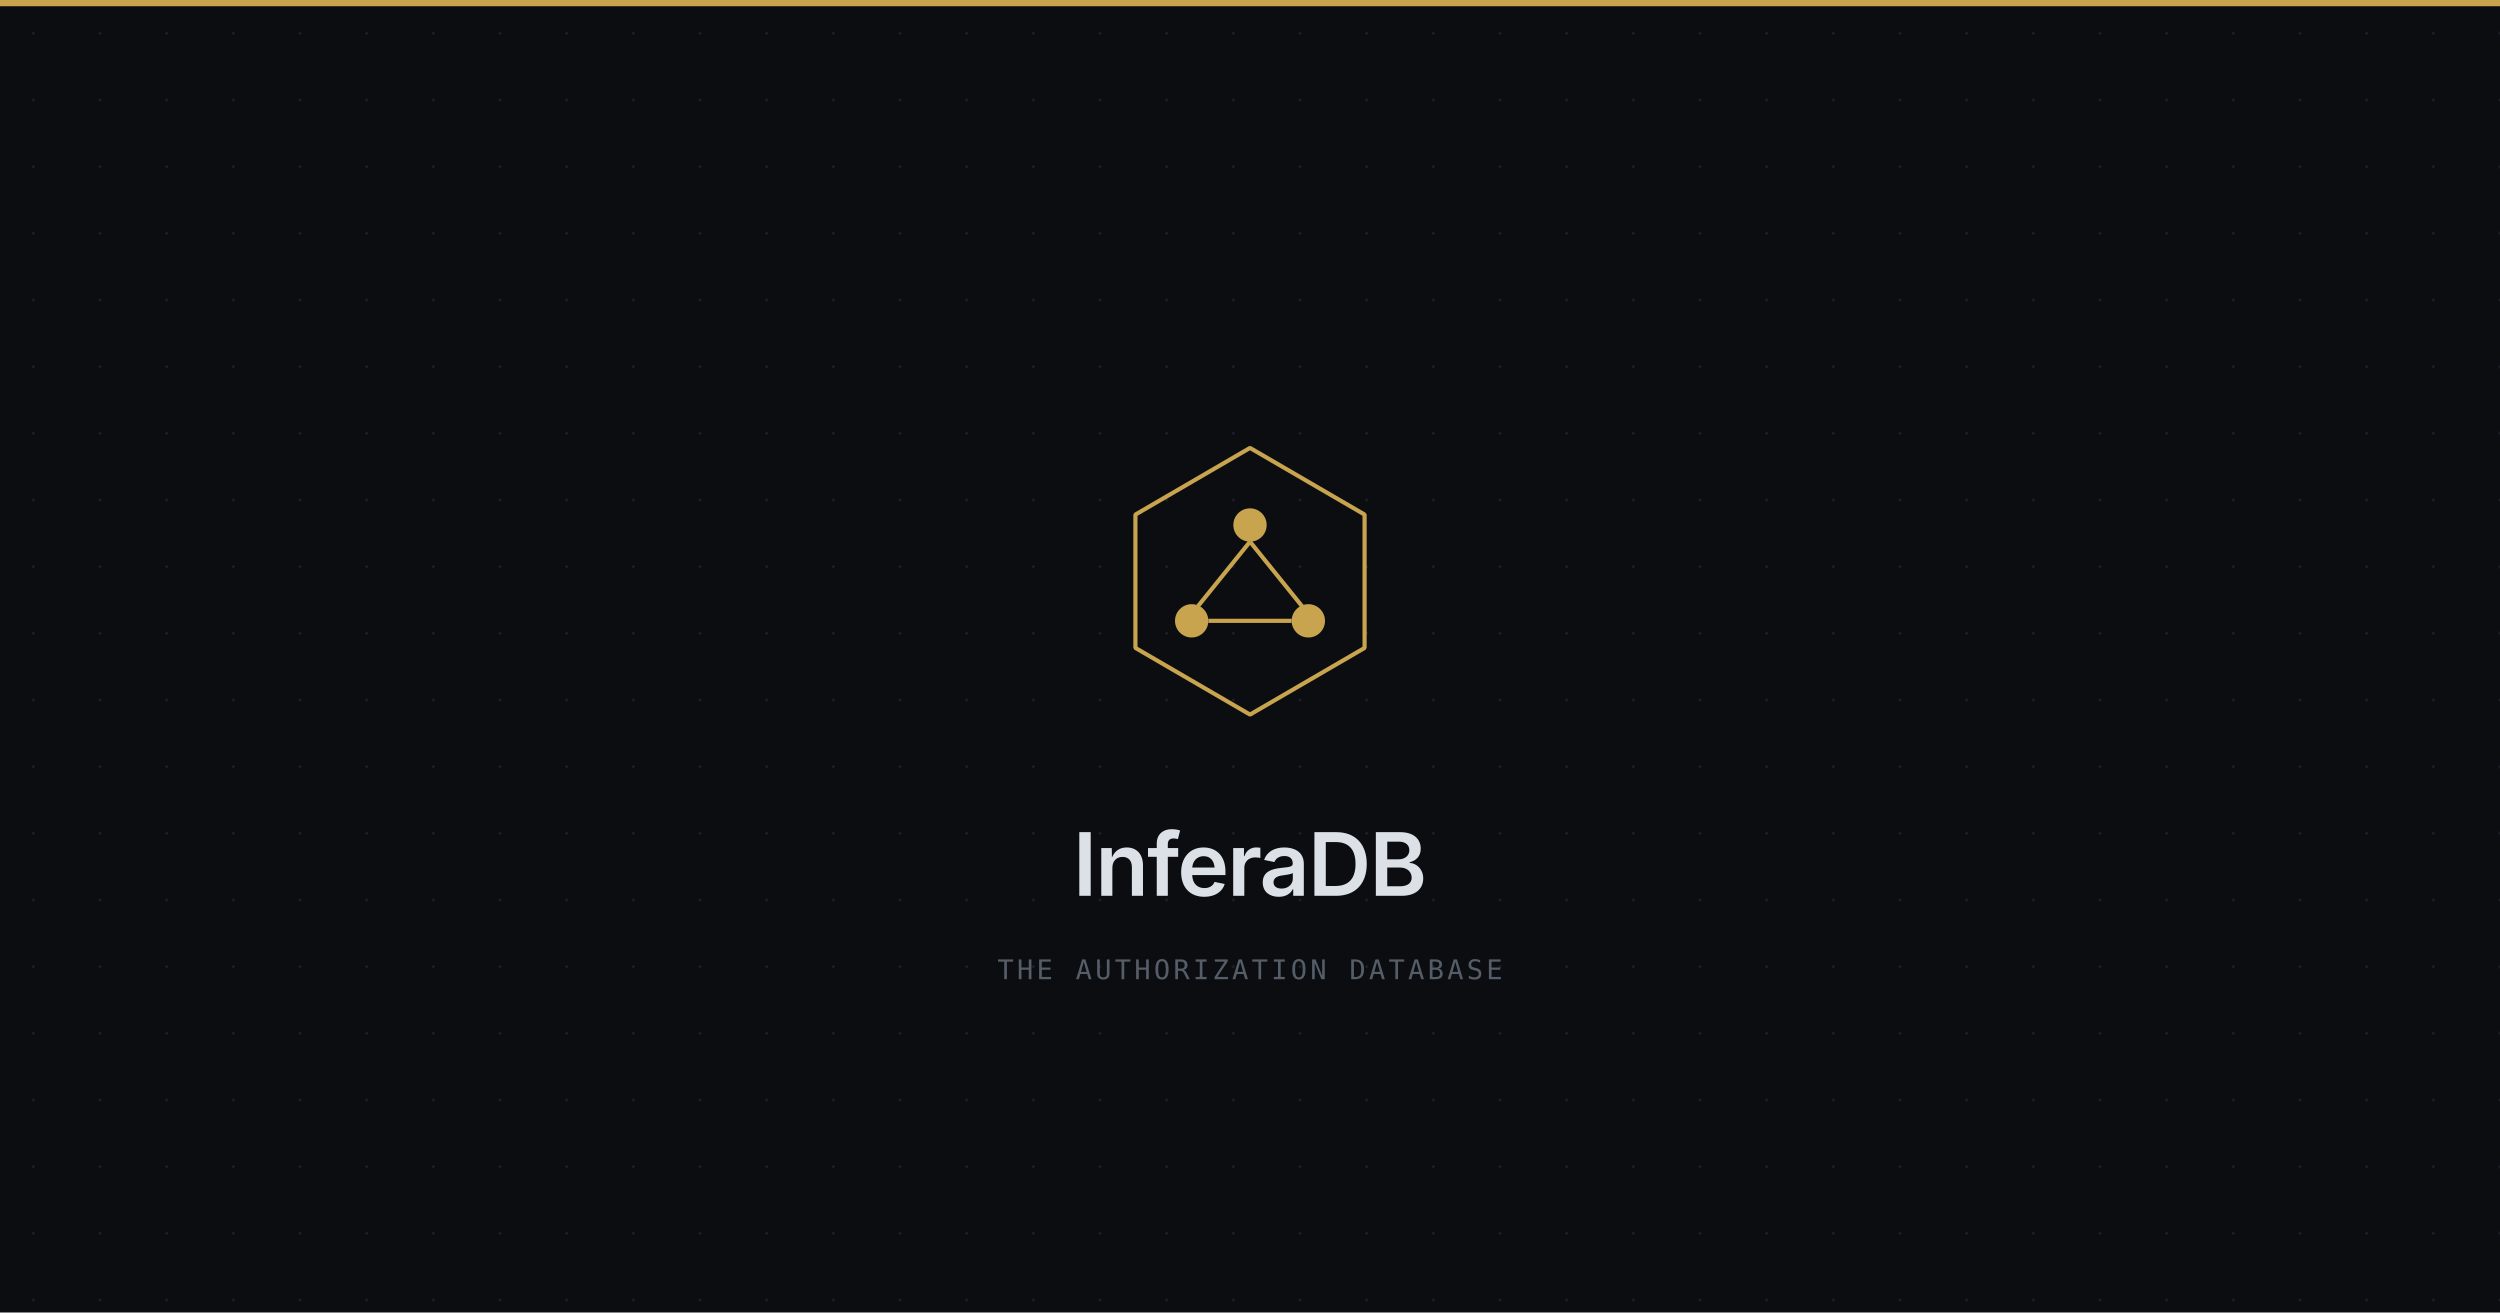
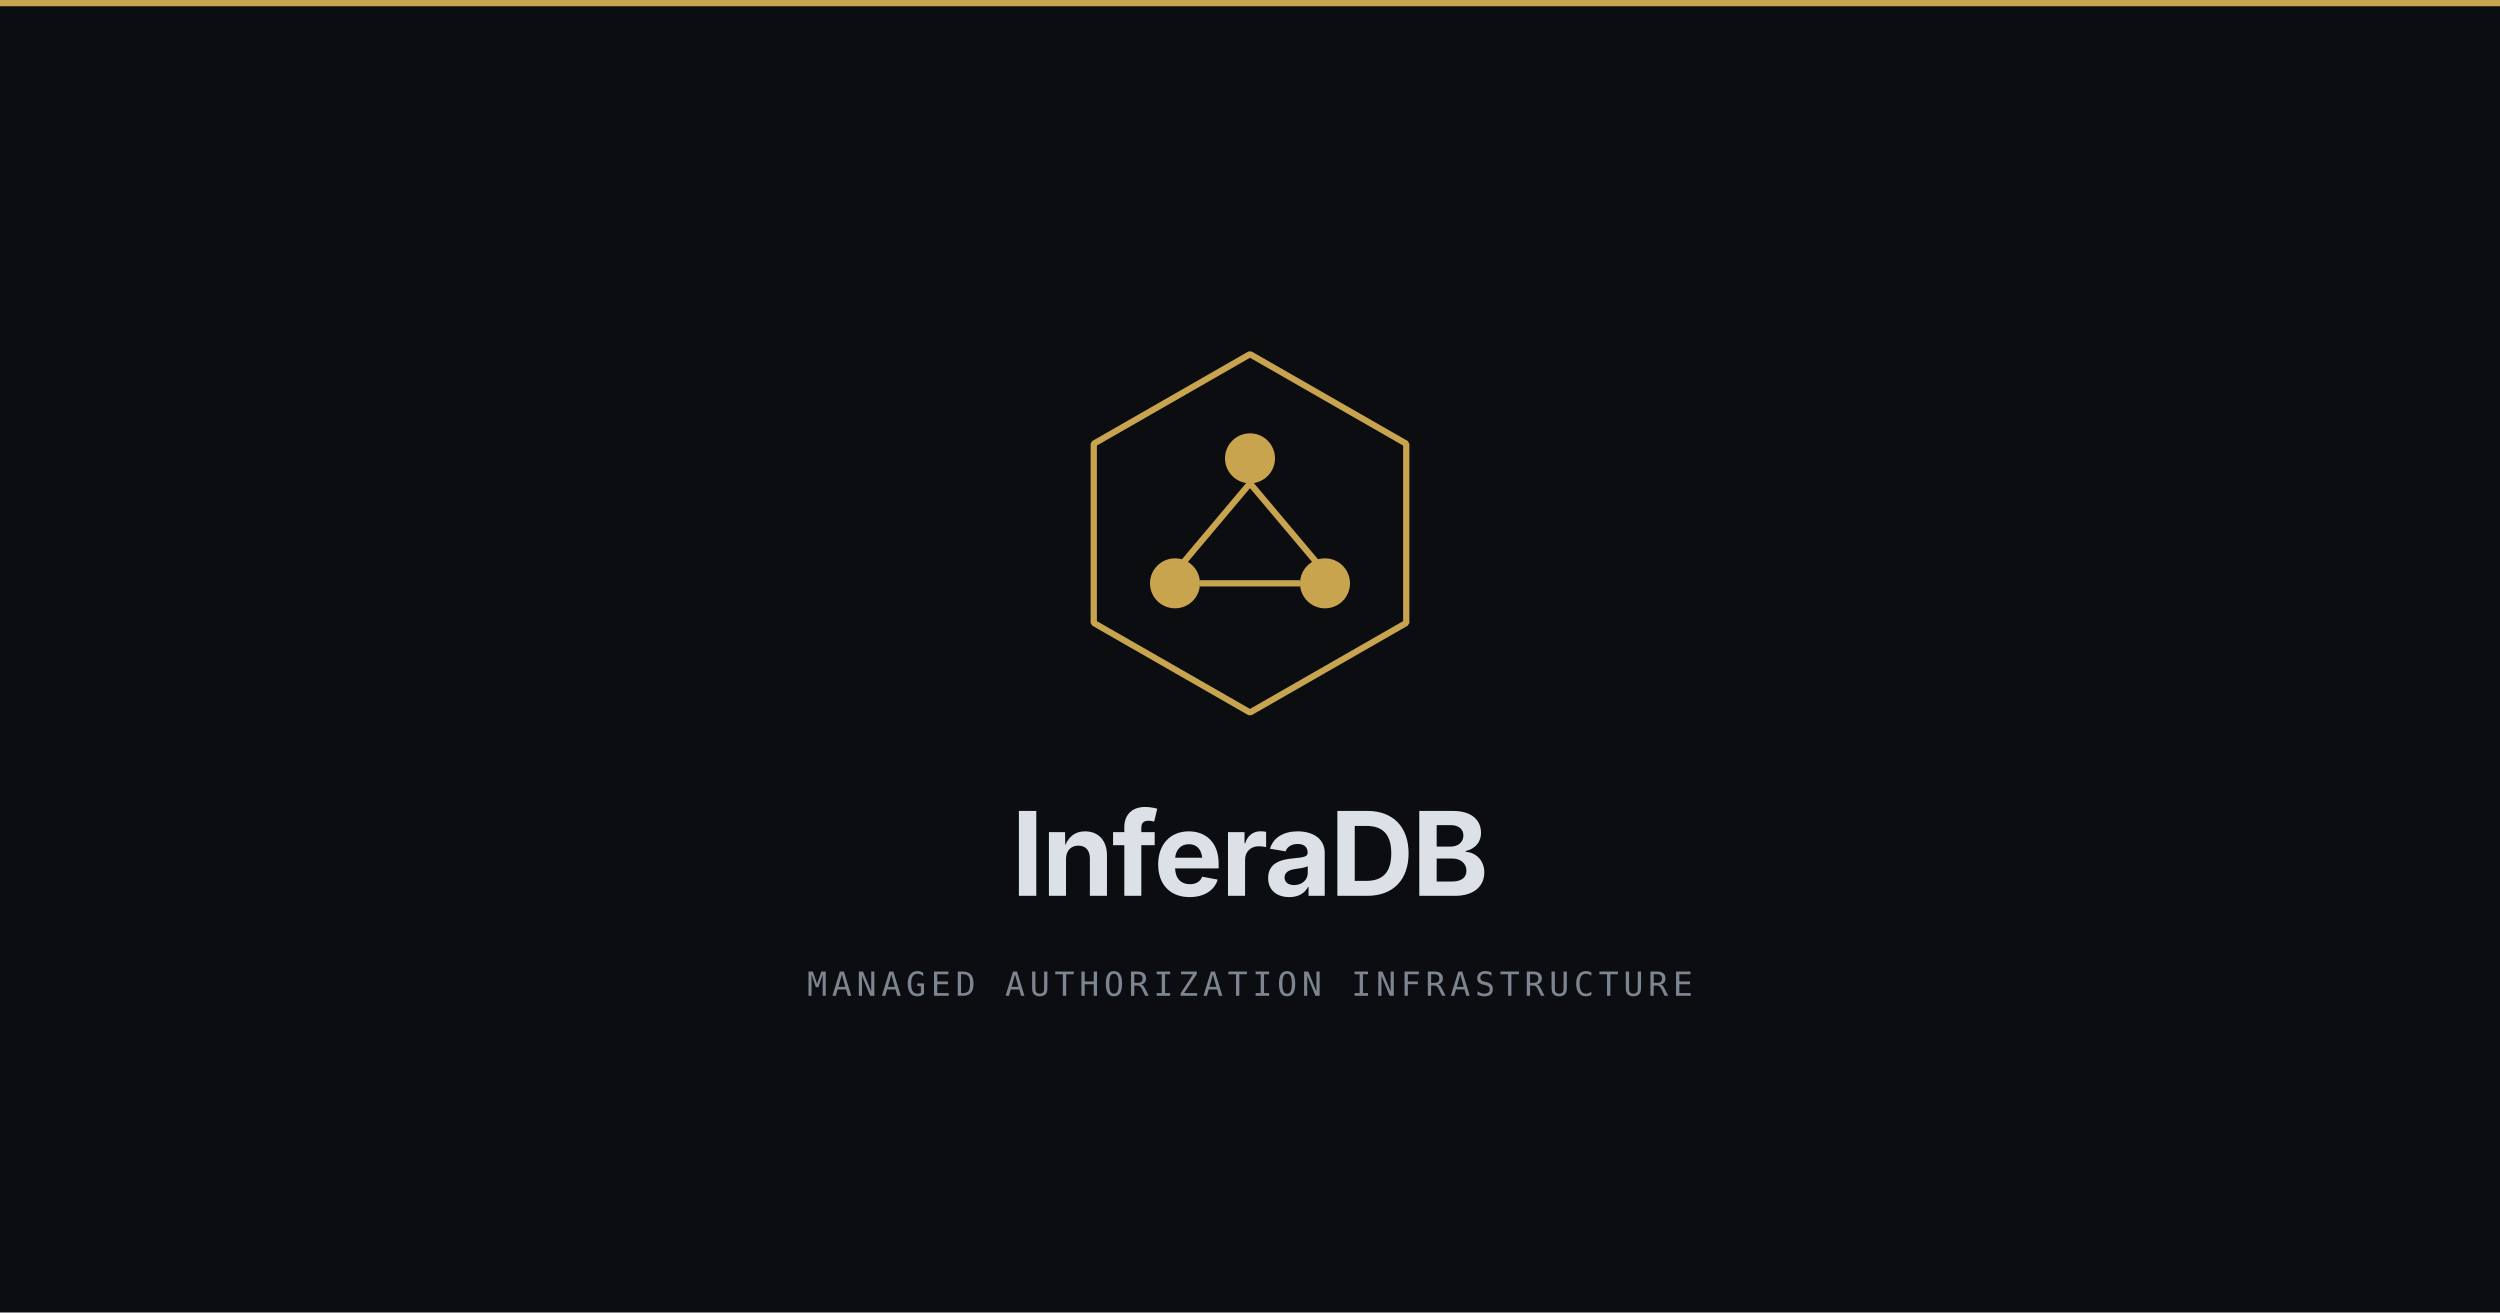
<svg xmlns="http://www.w3.org/2000/svg" width="1200" height="630" viewBox="0 0 1200 630" fill="none">
  <rect width="1200" height="630" fill="#0b0d11" />
  <rect x="0" y="0" width="1200" height="3" fill="#c8a44e" />
-   <defs>
-     <pattern id="dots" x="0" y="0" width="32" height="32" patternUnits="userSpaceOnUse">
-       <circle cx="16" cy="16" r="0.7" fill="#1c2028" />
-     </pattern>
-   </defs>
-   <rect width="1200" height="630" fill="url(#dots)" />
-   <path d="M600 215L655 247V311L600 343L545 311V247Z" stroke="#c8a44e" stroke-width="2" stroke-linejoin="bevel" fill="none" />
-   <circle cx="600" cy="252" r="8" fill="#c8a44e" />
-   <circle cx="572" cy="298" r="8" fill="#c8a44e" />
-   <circle cx="628" cy="298" r="8" fill="#c8a44e" />
-   <line x1="600" y1="260" x2="575" y2="291" stroke="#c8a44e" stroke-width="2" />
-   <line x1="600" y1="260" x2="625" y2="291" stroke="#c8a44e" stroke-width="2" />
-   <line x1="580" y1="298" x2="620" y2="298" stroke="#c8a44e" stroke-width="2" />
-   <text x="600" y="430" text-anchor="middle" font-family="Inter, Helvetica, Arial, sans-serif" font-size="42" font-weight="600" fill="#dce1e8" letter-spacing="-0.02em">InferaDB</text>
-   <text x="600" y="470" text-anchor="middle" font-family="monospace" font-size="13" fill="#555d68" letter-spacing="0.12em">THE AUTHORIZATION DATABASE</text>
+   <path d="M600 170L675 213V299L600 342L525 299V213Z" stroke="#c8a44e" stroke-width="3" stroke-linejoin="bevel" fill="none" />
+   <circle cx="600" cy="220" r="12" fill="#c8a44e" />
+   <circle cx="564" cy="280" r="12" fill="#c8a44e" />
+   <circle cx="636" cy="280" r="12" fill="#c8a44e" />
+   <line x1="600" y1="232" x2="568" y2="270" stroke="#c8a44e" stroke-width="3" />
+   <line x1="600" y1="232" x2="632" y2="270" stroke="#c8a44e" stroke-width="3" />
+   <line x1="576" y1="280" x2="624" y2="280" stroke="#c8a44e" stroke-width="3" />
+   <text x="600" y="430" text-anchor="middle" font-family="Inter, Helvetica, Arial, sans-serif" font-size="56" font-weight="700" fill="#dce1e8" letter-spacing="-0.02em">InferaDB</text>
+   <text x="600" y="478" text-anchor="middle" font-family="monospace" font-size="16" fill="#7d8590" letter-spacing="0.14em">MANAGED AUTHORIZATION INFRASTRUCTURE</text>
</svg>
